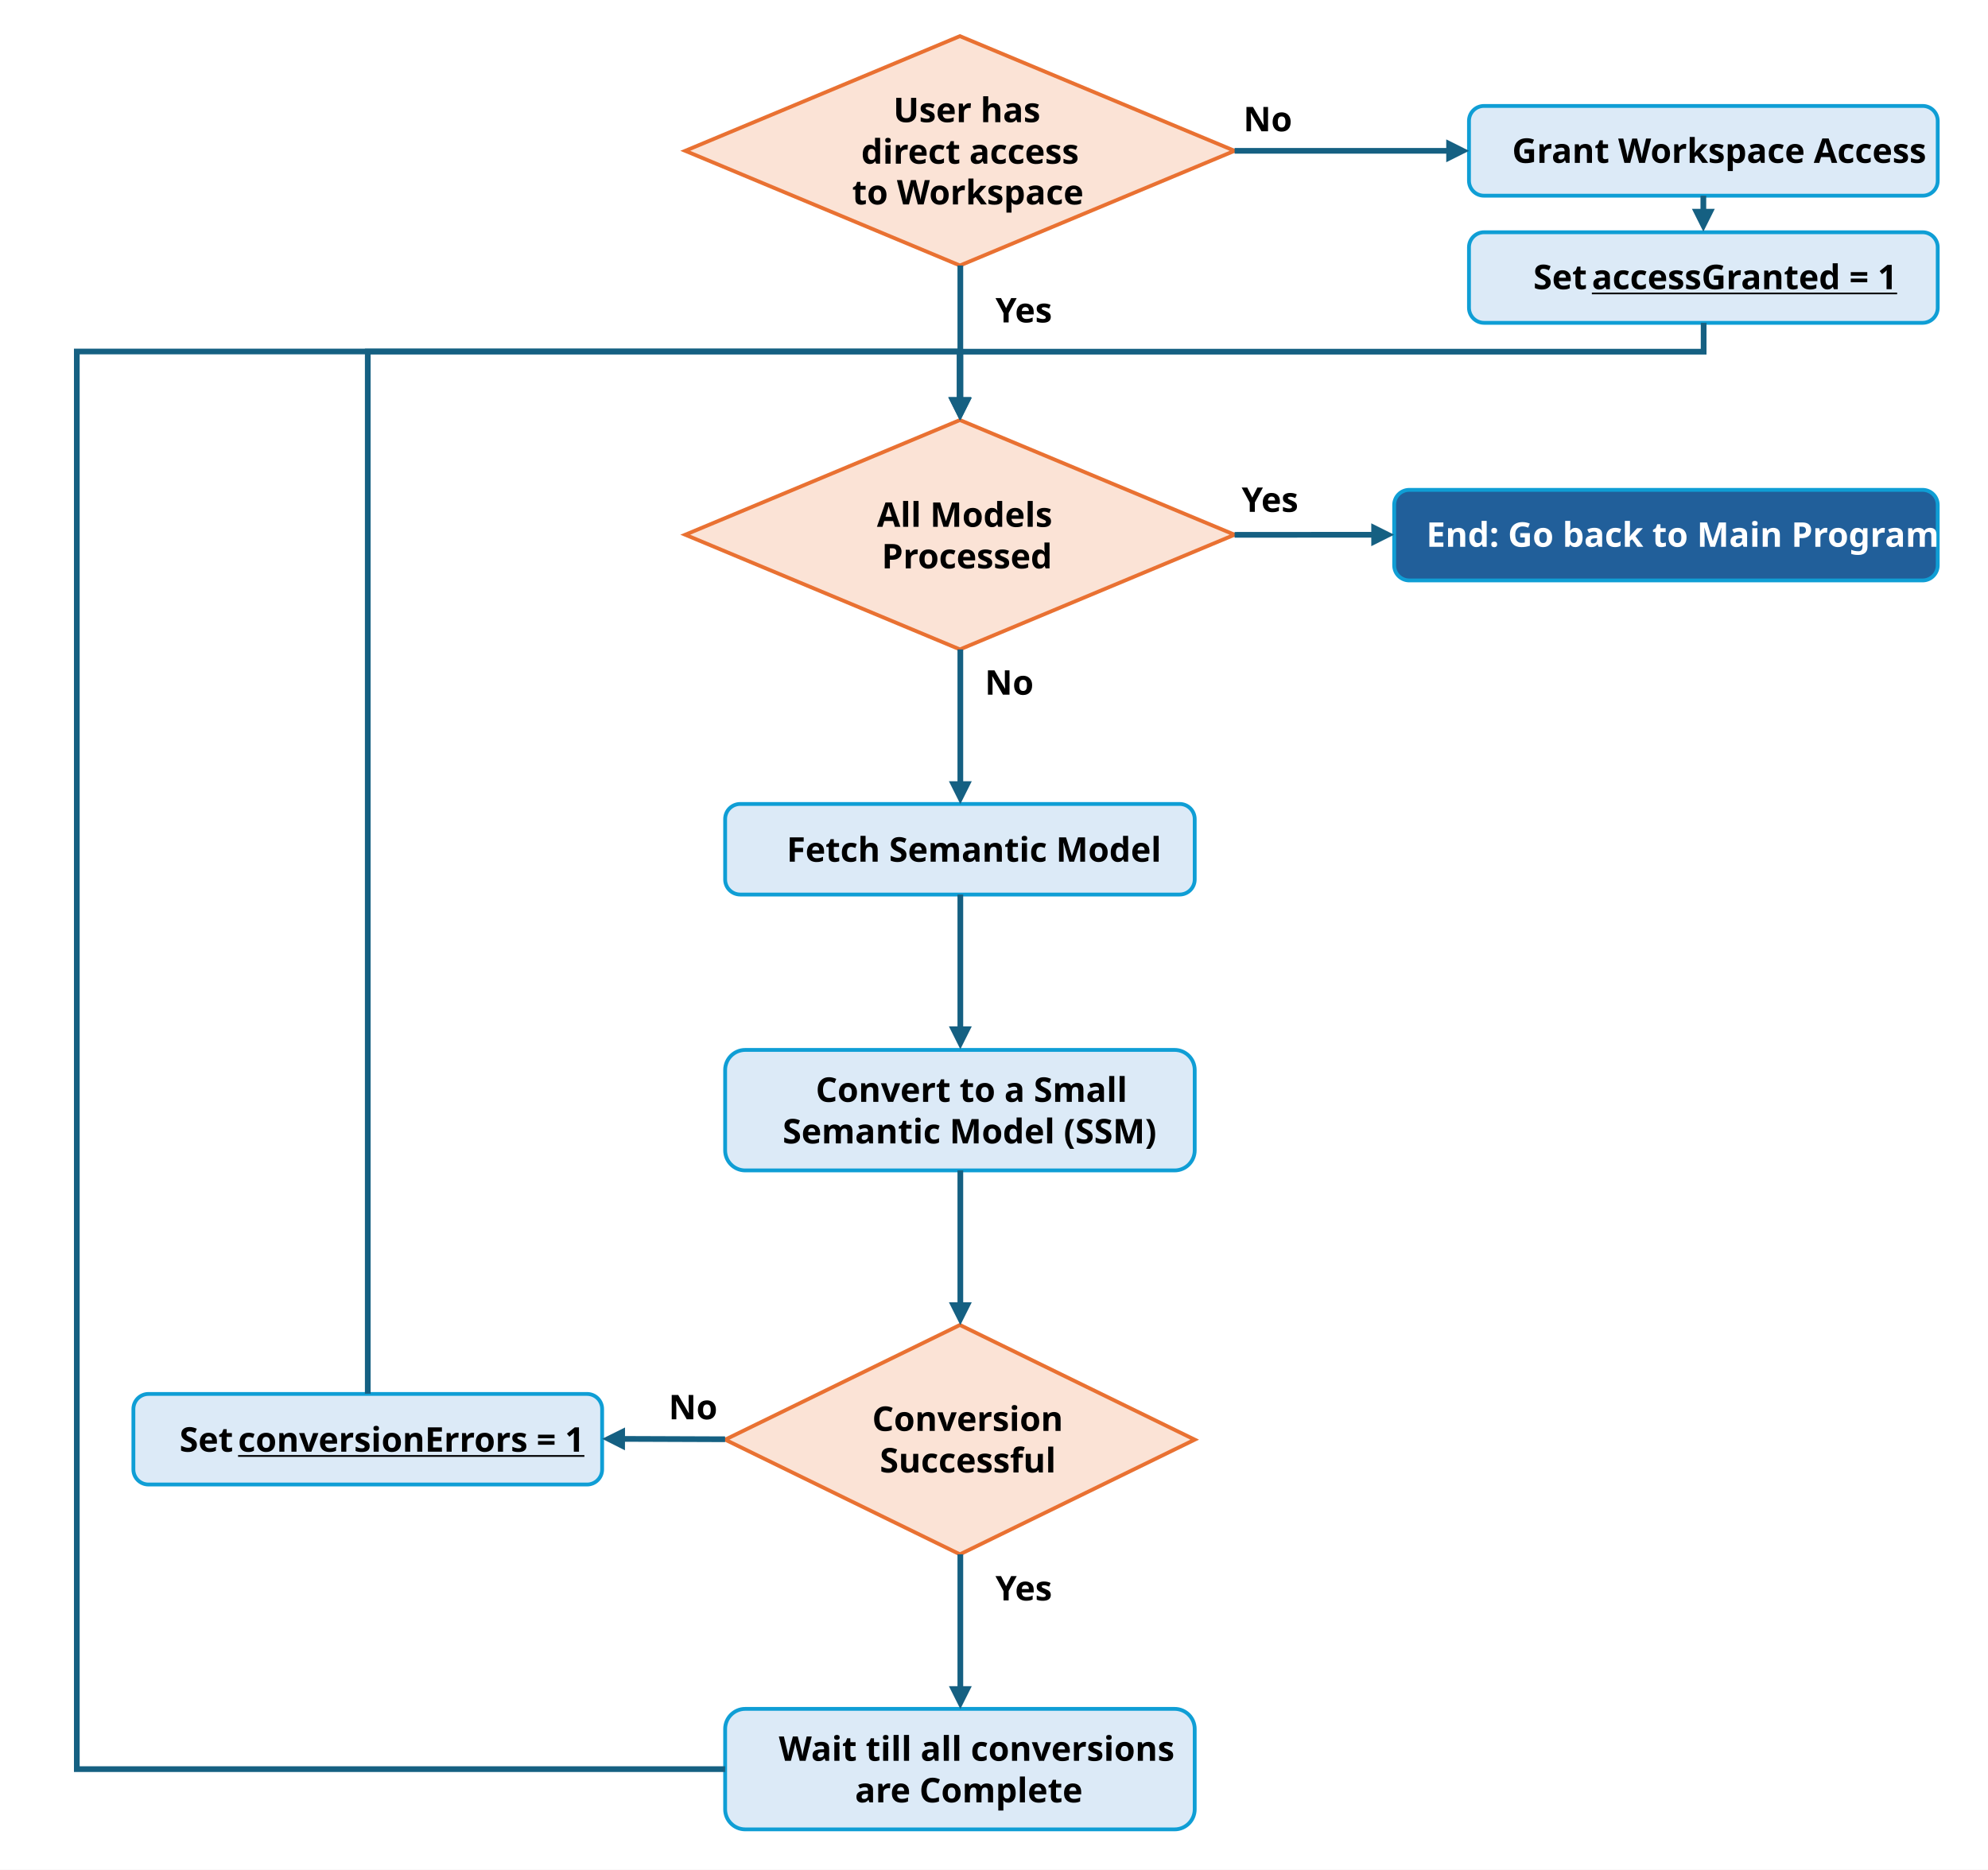
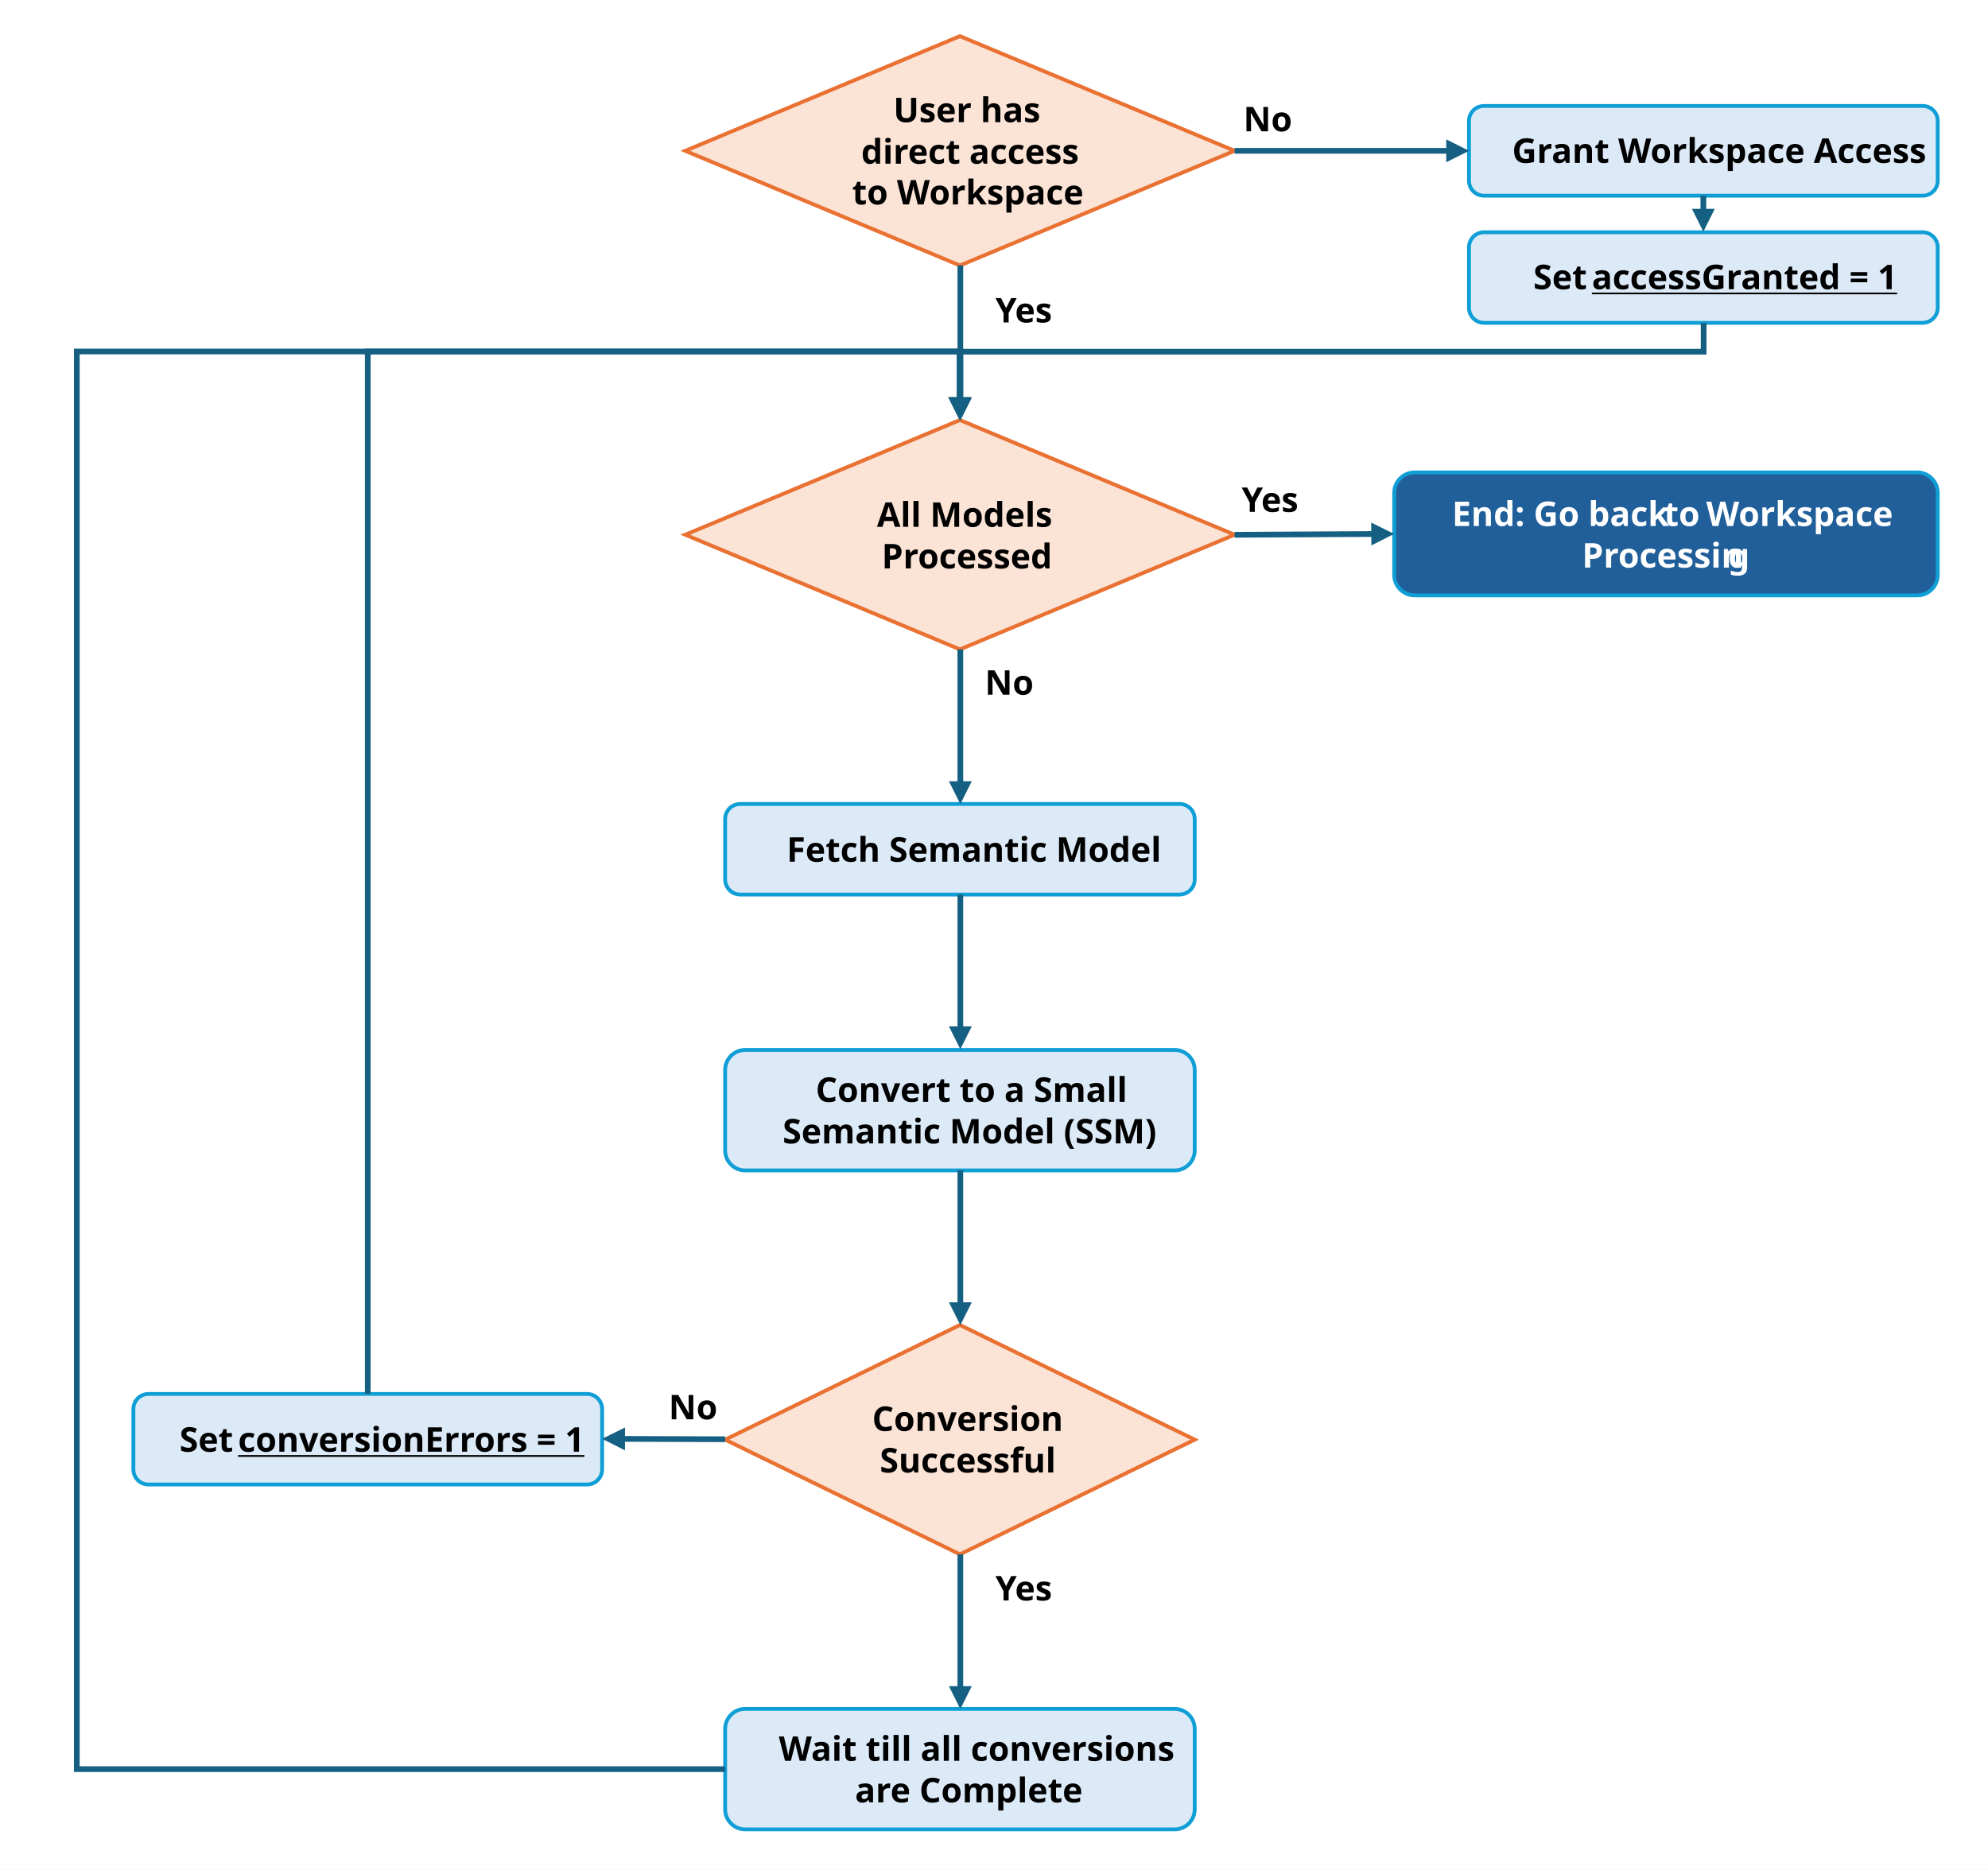
<svg xmlns="http://www.w3.org/2000/svg" width="2392" height="2250" xml:space="preserve" overflow="hidden">
  <defs>
    <clipPath id="clip0">
      <rect x="1875" y="0" width="2392" height="2250" />
    </clipPath>
  </defs>
  <g clip-path="url(#clip0)" transform="translate(-1875 0)">
    <rect x="1875" y="0" width="2392" height="2250" fill="#FFFFFF" />
    <path d="M2747.5 985.667C2747.5 975.634 2755.63 967.5 2765.67 967.5L3294.33 967.5C3304.37 967.5 3312.5 975.634 3312.5 985.667L3312.5 1058.33C3312.5 1068.37 3304.37 1076.5 3294.33 1076.5L2765.67 1076.5C2755.63 1076.5 2747.5 1068.37 2747.5 1058.33Z" stroke="#0F9ED5" stroke-width="4.583" stroke-miterlimit="8" fill="#DCEAF7" fill-rule="evenodd" />
    <text font-family="Segoe UI Semibold,Segoe UI Semibold_MSFontService,sans-serif" font-weight="600" font-size="41" transform="matrix(1 0 0 1 2821.55 1037)">Fetch Semantic Model</text>
    <path d="M2699.5 181.5 3030 43.5 3360.5 181.5 3030 319.5Z" stroke="#E97132" stroke-width="4.583" stroke-miterlimit="8" fill="#FBE3D6" fill-rule="evenodd" />
    <text font-family="Segoe UI Semibold,Segoe UI Semibold_MSFontService,sans-serif" font-weight="600" font-size="41" transform="matrix(1 0 0 1 2949.89 147)">User has </text>
    <text font-family="Segoe UI Semibold,Segoe UI Semibold_MSFontService,sans-serif" font-weight="600" font-size="41" transform="matrix(1 0 0 1 2911.21 197)">direct access </text>
    <text font-family="Segoe UI Semibold,Segoe UI Semibold_MSFontService,sans-serif" font-weight="600" font-size="41" transform="matrix(1 0 0 1 2900.32 246)">to Workspace</text>
    <path d="M2747.5 1287.67C2747.5 1274.32 2758.32 1263.5 2771.67 1263.5L3288.33 1263.5C3301.68 1263.5 3312.5 1274.32 3312.5 1287.67L3312.5 1384.33C3312.5 1397.68 3301.68 1408.5 3288.33 1408.5L2771.67 1408.5C2758.32 1408.5 2747.5 1397.68 2747.5 1384.33Z" stroke="#0F9ED5" stroke-width="4.583" stroke-miterlimit="8" fill="#DCEAF7" fill-rule="evenodd" />
    <text font-family="Segoe UI Semibold,Segoe UI Semibold_MSFontService,sans-serif" font-weight="600" font-size="41" transform="matrix(1 0 0 1 2856.48 1326)">Convert to a Small </text>
    <text font-family="Segoe UI Semibold,Segoe UI Semibold_MSFontService,sans-serif" font-weight="600" font-size="41" transform="matrix(1 0 0 1 2816.68 1376)">Semantic Model (SSM)</text>
    <path d="M2747.5 1732.5 3030 1594.5 3312.5 1732.5 3030 1870.5Z" stroke="#E97132" stroke-width="4.583" stroke-miterlimit="8" fill="#FBE3D6" fill-rule="evenodd" />
    <text font-family="Segoe UI Semibold,Segoe UI Semibold_MSFontService,sans-serif" font-weight="600" font-size="41" transform="matrix(1 0 0 1 2924.39 1722)">Conversion </text>
    <text font-family="Segoe UI Semibold,Segoe UI Semibold_MSFontService,sans-serif" font-weight="600" font-size="41" transform="matrix(1 0 0 1 2933.55 1772)">Successful</text>
    <path d="M2035.5 1695.67C2035.5 1685.63 2043.63 1677.5 2053.67 1677.5L2581.33 1677.5C2591.37 1677.5 2599.5 1685.63 2599.5 1695.67L2599.5 1768.33C2599.5 1778.37 2591.37 1786.5 2581.33 1786.5L2053.67 1786.5C2043.63 1786.5 2035.5 1778.37 2035.5 1768.33Z" stroke="#0F9ED5" stroke-width="4.583" stroke-miterlimit="8" fill="#DCEAF7" fill-rule="evenodd" />
    <text font-family="Segoe UI Semibold,Segoe UI Semibold_MSFontService,sans-serif" font-weight="600" font-size="41" transform="matrix(1 0 0 1 2090.96 1747)">Set </text>
    <text font-family="Segoe UI Semibold,Segoe UI Semibold_MSFontService,sans-serif" font-weight="600" font-size="41" text-decoration="underline" transform="matrix(1 0 0 1 2161.43 1747)">conversionErrors = 1</text>
    <path d="M2747.5 2080.67C2747.5 2067.32 2758.32 2056.5 2771.67 2056.5L3288.33 2056.5C3301.68 2056.5 3312.5 2067.32 3312.5 2080.67L3312.5 2177.33C3312.5 2190.68 3301.68 2201.5 3288.33 2201.5L2771.67 2201.5C2758.32 2201.5 2747.5 2190.68 2747.5 2177.33Z" stroke="#0F9ED5" stroke-width="4.583" stroke-miterlimit="8" fill="#DCEAF7" fill-rule="evenodd" />
    <text font-family="Segoe UI Semibold,Segoe UI Semibold_MSFontService,sans-serif" font-weight="600" font-size="41" transform="matrix(1 0 0 1 2812.1 2119)">Wait till all conversions </text>
    <text font-family="Segoe UI Semibold,Segoe UI Semibold_MSFontService,sans-serif" font-weight="600" font-size="41" transform="matrix(1 0 0 1 2903.76 2169)">are Complete</text>
    <path d="M2699.5 643.5 3030 505.5 3360.5 643.5 3030 781.5Z" stroke="#E97132" stroke-width="4.583" stroke-miterlimit="8" fill="#FBE3D6" fill-rule="evenodd" />
    <text font-family="Segoe UI Semibold,Segoe UI Semibold_MSFontService,sans-serif" font-weight="600" font-size="41" transform="matrix(1 0 0 1 2930.12 634)">All Models </text>
    <text font-family="Segoe UI Semibold,Segoe UI Semibold_MSFontService,sans-serif" font-weight="600" font-size="41" transform="matrix(1 0 0 1 2935.85 684)">Processed</text>
    <path d="M3642.5 297.667C3642.5 287.634 3650.63 279.5 3660.67 279.5L4188.33 279.5C4198.37 279.5 4206.5 287.634 4206.5 297.667L4206.5 370.333C4206.5 380.366 4198.37 388.5 4188.33 388.5L3660.67 388.5C3650.63 388.5 3642.5 380.366 3642.5 370.333Z" stroke="#0F9ED5" stroke-width="4.583" stroke-miterlimit="8" fill="#DCEAF7" fill-rule="evenodd" />
    <text font-family="Segoe UI Semibold,Segoe UI Semibold_MSFontService,sans-serif" font-weight="600" font-size="41" transform="matrix(1 0 0 1 3719.91 348)">Set </text>
    <text font-family="Segoe UI Semibold,Segoe UI Semibold_MSFontService,sans-serif" font-weight="600" font-size="41" text-decoration="underline" transform="matrix(1 0 0 1 3790.38 348)">accessGranted = 1</text>
    <path d="M3642.5 145.5C3642.5 135.559 3650.56 127.5 3660.5 127.5L4188.5 127.5C4198.44 127.5 4206.5 135.559 4206.5 145.5L4206.5 217.5C4206.5 227.441 4198.44 235.5 4188.5 235.5L3660.5 235.5C3650.56 235.5 3642.5 227.441 3642.5 217.5Z" stroke="#0F9ED5" stroke-width="4.583" stroke-miterlimit="8" fill="#DCEAF7" fill-rule="evenodd" />
    <text font-family="Segoe UI Semibold,Segoe UI Semibold_MSFontService,sans-serif" font-weight="600" font-size="41" transform="matrix(1 0 0 1 3694.41 196)">Grant Workspace Access</text>
    <path d="M2314.06 1677.23 2314.06 419.561 3033.19 419.561 3033.19 482.584 3026.31 482.584 3026.31 422.999 3029.75 426.436 2317.5 426.436 2320.94 422.999 2320.94 1677.23ZM3043.5 478 3029.75 505.5 3016 478Z" fill="#156082" />
    <path d="M3928.29 388.5 3928.29 426.656 3030.5 426.656 3033.94 423.219 3033.94 483.148 3027.06 483.148 3027.06 419.781 3924.85 419.781 3921.41 423.219 3921.41 388.5ZM3044.25 478.564 3030.5 506.064 3016.75 478.564Z" fill="#156082" />
    <path d="M3033.94 319.5 3033.94 482.763 3027.06 482.763 3027.06 319.5ZM3044.25 478.18 3030.5 505.68 3016.75 478.18Z" fill="#156082" />
    <path d="M3927.94 235.5 3927.94 255.899 3921.06 255.899 3921.06 235.5ZM3938.25 251.316 3924.5 278.816 3910.75 251.316Z" fill="#156082" />
    <path d="M3033.94 781.5 3033.94 944.763 3027.06 944.763 3027.06 781.5ZM3044.25 940.18 3030.5 967.68 3016.75 940.18Z" fill="#156082" />
    <path d="M3033.94 1076.5 3033.94 1239.76 3027.06 1239.76 3027.06 1076.5ZM3044.25 1235.18 3030.5 1262.68 3016.75 1235.18Z" fill="#156082" />
    <path d="M3033.94 1408.5 3033.94 1571.76 3027.06 1571.76 3027.06 1408.5ZM3044.25 1567.18 3030.5 1594.68 3016.75 1567.18Z" fill="#156082" />
    <path d="M3033.94 1870.5 3033.94 2033.76 3027.06 2033.76 3027.06 1870.5ZM3044.25 2029.18 3030.5 2056.68 3016.75 2029.18Z" fill="#156082" />
    <path d="M2747.44 1735.47 2622.4 1735.02 2622.43 1728.14 2747.46 1728.59ZM2626.95 1745.35 2599.5 1731.5 2627.05 1717.85Z" fill="#156082" />
-     <path d="M3552.5 607.667C3552.5 597.634 3560.63 589.5 3570.67 589.5L4188.33 589.5C4198.37 589.5 4206.5 597.634 4206.5 607.667L4206.5 680.333C4206.5 690.366 4198.37 698.499 4188.33 698.499L3570.67 698.499C3560.63 698.499 3552.5 690.366 3552.5 680.333Z" stroke="#0F9ED5" stroke-width="4.583" stroke-miterlimit="8" fill="#215F9A" fill-rule="evenodd" />
-     <text fill="#FFFFFF" font-family="Segoe UI Semibold,Segoe UI Semibold_MSFontService,sans-serif" font-weight="600" font-size="41" transform="matrix(1 0 0 1 3591.16 658)">End: Go back to Main Program</text>
-     <path d="M0.002-3.438 169.038-3.319 169.033 3.556-0.002 3.438ZM164.462-13.635 191.952 0.134 164.443 13.865Z" fill="#156082" transform="matrix(1 0 0 -1 3360.5 643.634)" />
+     <path d="M3552.5 593.167C3552.5 579.544 3563.54 568.5 3577.17 568.5L4181.83 568.5C4195.46 568.5 4206.5 579.544 4206.5 593.167L4206.5 691.833C4206.5 705.456 4195.46 716.5 4181.83 716.5L3577.17 716.5C3563.54 716.5 3552.5 705.456 3552.5 691.833Z" stroke="#0F9ED5" stroke-width="4.583" stroke-miterlimit="8" fill="#215F9A" fill-rule="evenodd" />
+     <text fill="#FFFFFF" font-family="Segoe UI Semibold,Segoe UI Semibold_MSFontService,sans-serif" font-weight="600" font-size="41" transform="matrix(1 0 0 1 3622.1 633)">End: Go back </text>
+     <text fill="#FFFFFF" font-family="Segoe UI Semibold,Segoe UI Semibold_MSFontService,sans-serif" font-weight="600" font-size="41" transform="matrix(1 0 0 1 3877.05 633)">to</text>
+     <text fill="#FFFFFF" font-family="Segoe UI Semibold,Segoe UI Semibold_MSFontService,sans-serif" font-weight="600" font-size="41" transform="matrix(1 0 0 1 3928.04 633)">Workspace</text>
+     <text fill="#FFFFFF" font-family="Segoe UI Semibold,Segoe UI Semibold_MSFontService,sans-serif" font-weight="600" font-size="41" transform="matrix(1 0 0 1 3778.51 683)">Processin</text>
+     <text fill="#FFFFFF" font-family="Segoe UI Semibold,Segoe UI Semibold_MSFontService,sans-serif" font-weight="600" font-size="41" transform="matrix(1 0 0 1 3954.39 683)">g</text>
+     <path d="M0.019-3.437 169.055-2.492 169.017 4.383-0.019 3.437ZM164.53-12.83 191.952 1.074 164.376 14.67Z" fill="#156082" transform="matrix(1 0 0 -1 3360.5 643.574)" />
    <path d="M0 3.438-780.086 3.438-776.648 0-776.648 1706.01-780.086 1702.57 282.15 1702.57 278.712 1706.01 278.712 1646.42 285.587 1646.42 285.587 1709.44-783.523 1709.44-783.523-3.438 0-3.438ZM268.4 1651 282.15 1623.5 295.9 1651Z" fill="#156082" transform="matrix(1 -1.22465e-16 -1.22465e-16 -1 2747.5 2129)" />
    <path d="M3360.5 178.062 3619.73 178.063 3619.73 184.938 3360.5 184.938ZM3615.15 167.75 3642.65 181.5 3615.15 195.25Z" fill="#156082" />
    <text font-family="Segoe UI Semibold,Segoe UI Semibold_MSFontService,sans-serif" font-weight="600" font-size="41" transform="matrix(1 0 0 1 3072.76 388)">Yes</text>
    <text font-family="Segoe UI Semibold,Segoe UI Semibold_MSFontService,sans-serif" font-weight="600" font-size="41" transform="matrix(1 0 0 1 3369 616)">Yes</text>
    <text font-family="Segoe UI Semibold,Segoe UI Semibold_MSFontService,sans-serif" font-weight="600" font-size="41" transform="matrix(1 0 0 1 3072.76 1926)">Yes</text>
    <text font-family="Segoe UI Semibold,Segoe UI Semibold_MSFontService,sans-serif" font-weight="600" font-size="41" transform="matrix(1 0 0 1 2679.54 1708)">No</text>
    <text font-family="Segoe UI Semibold,Segoe UI Semibold_MSFontService,sans-serif" font-weight="600" font-size="41" transform="matrix(1 0 0 1 3371.07 158)">No</text>
    <text font-family="Segoe UI Semibold,Segoe UI Semibold_MSFontService,sans-serif" font-weight="600" font-size="41" transform="matrix(1 0 0 1 3060.01 836)">No</text>
  </g>
</svg>
